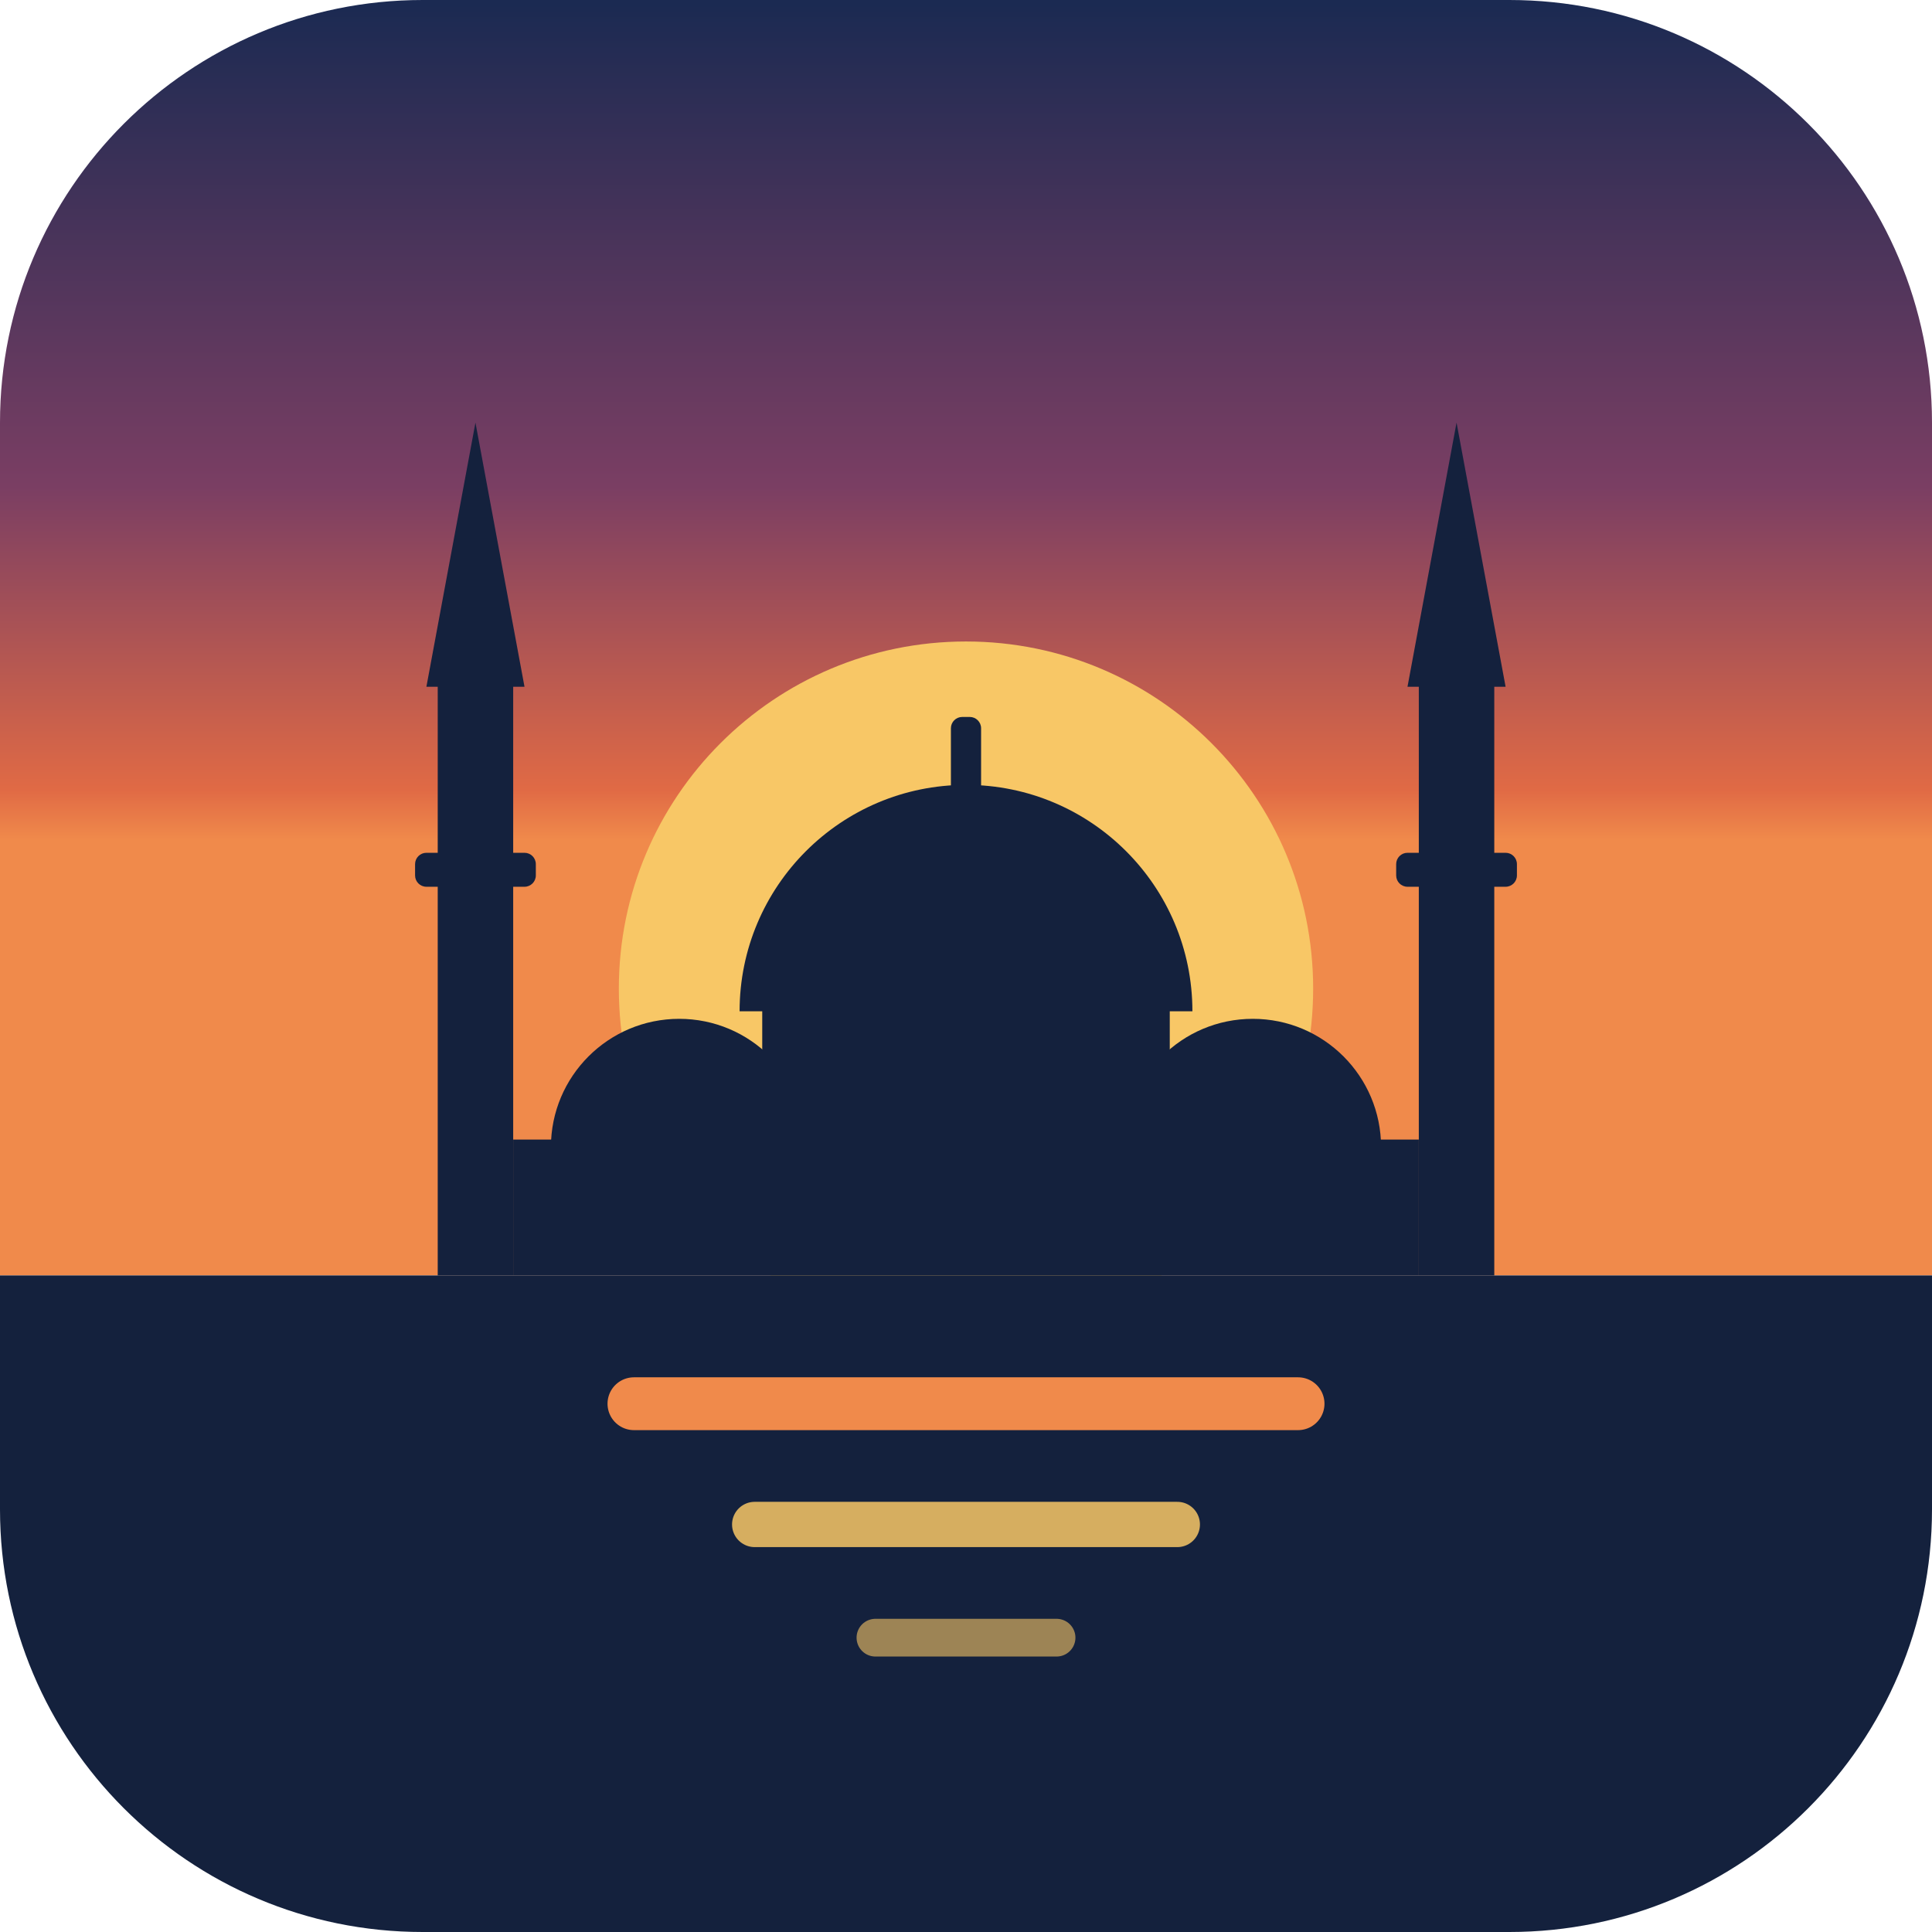
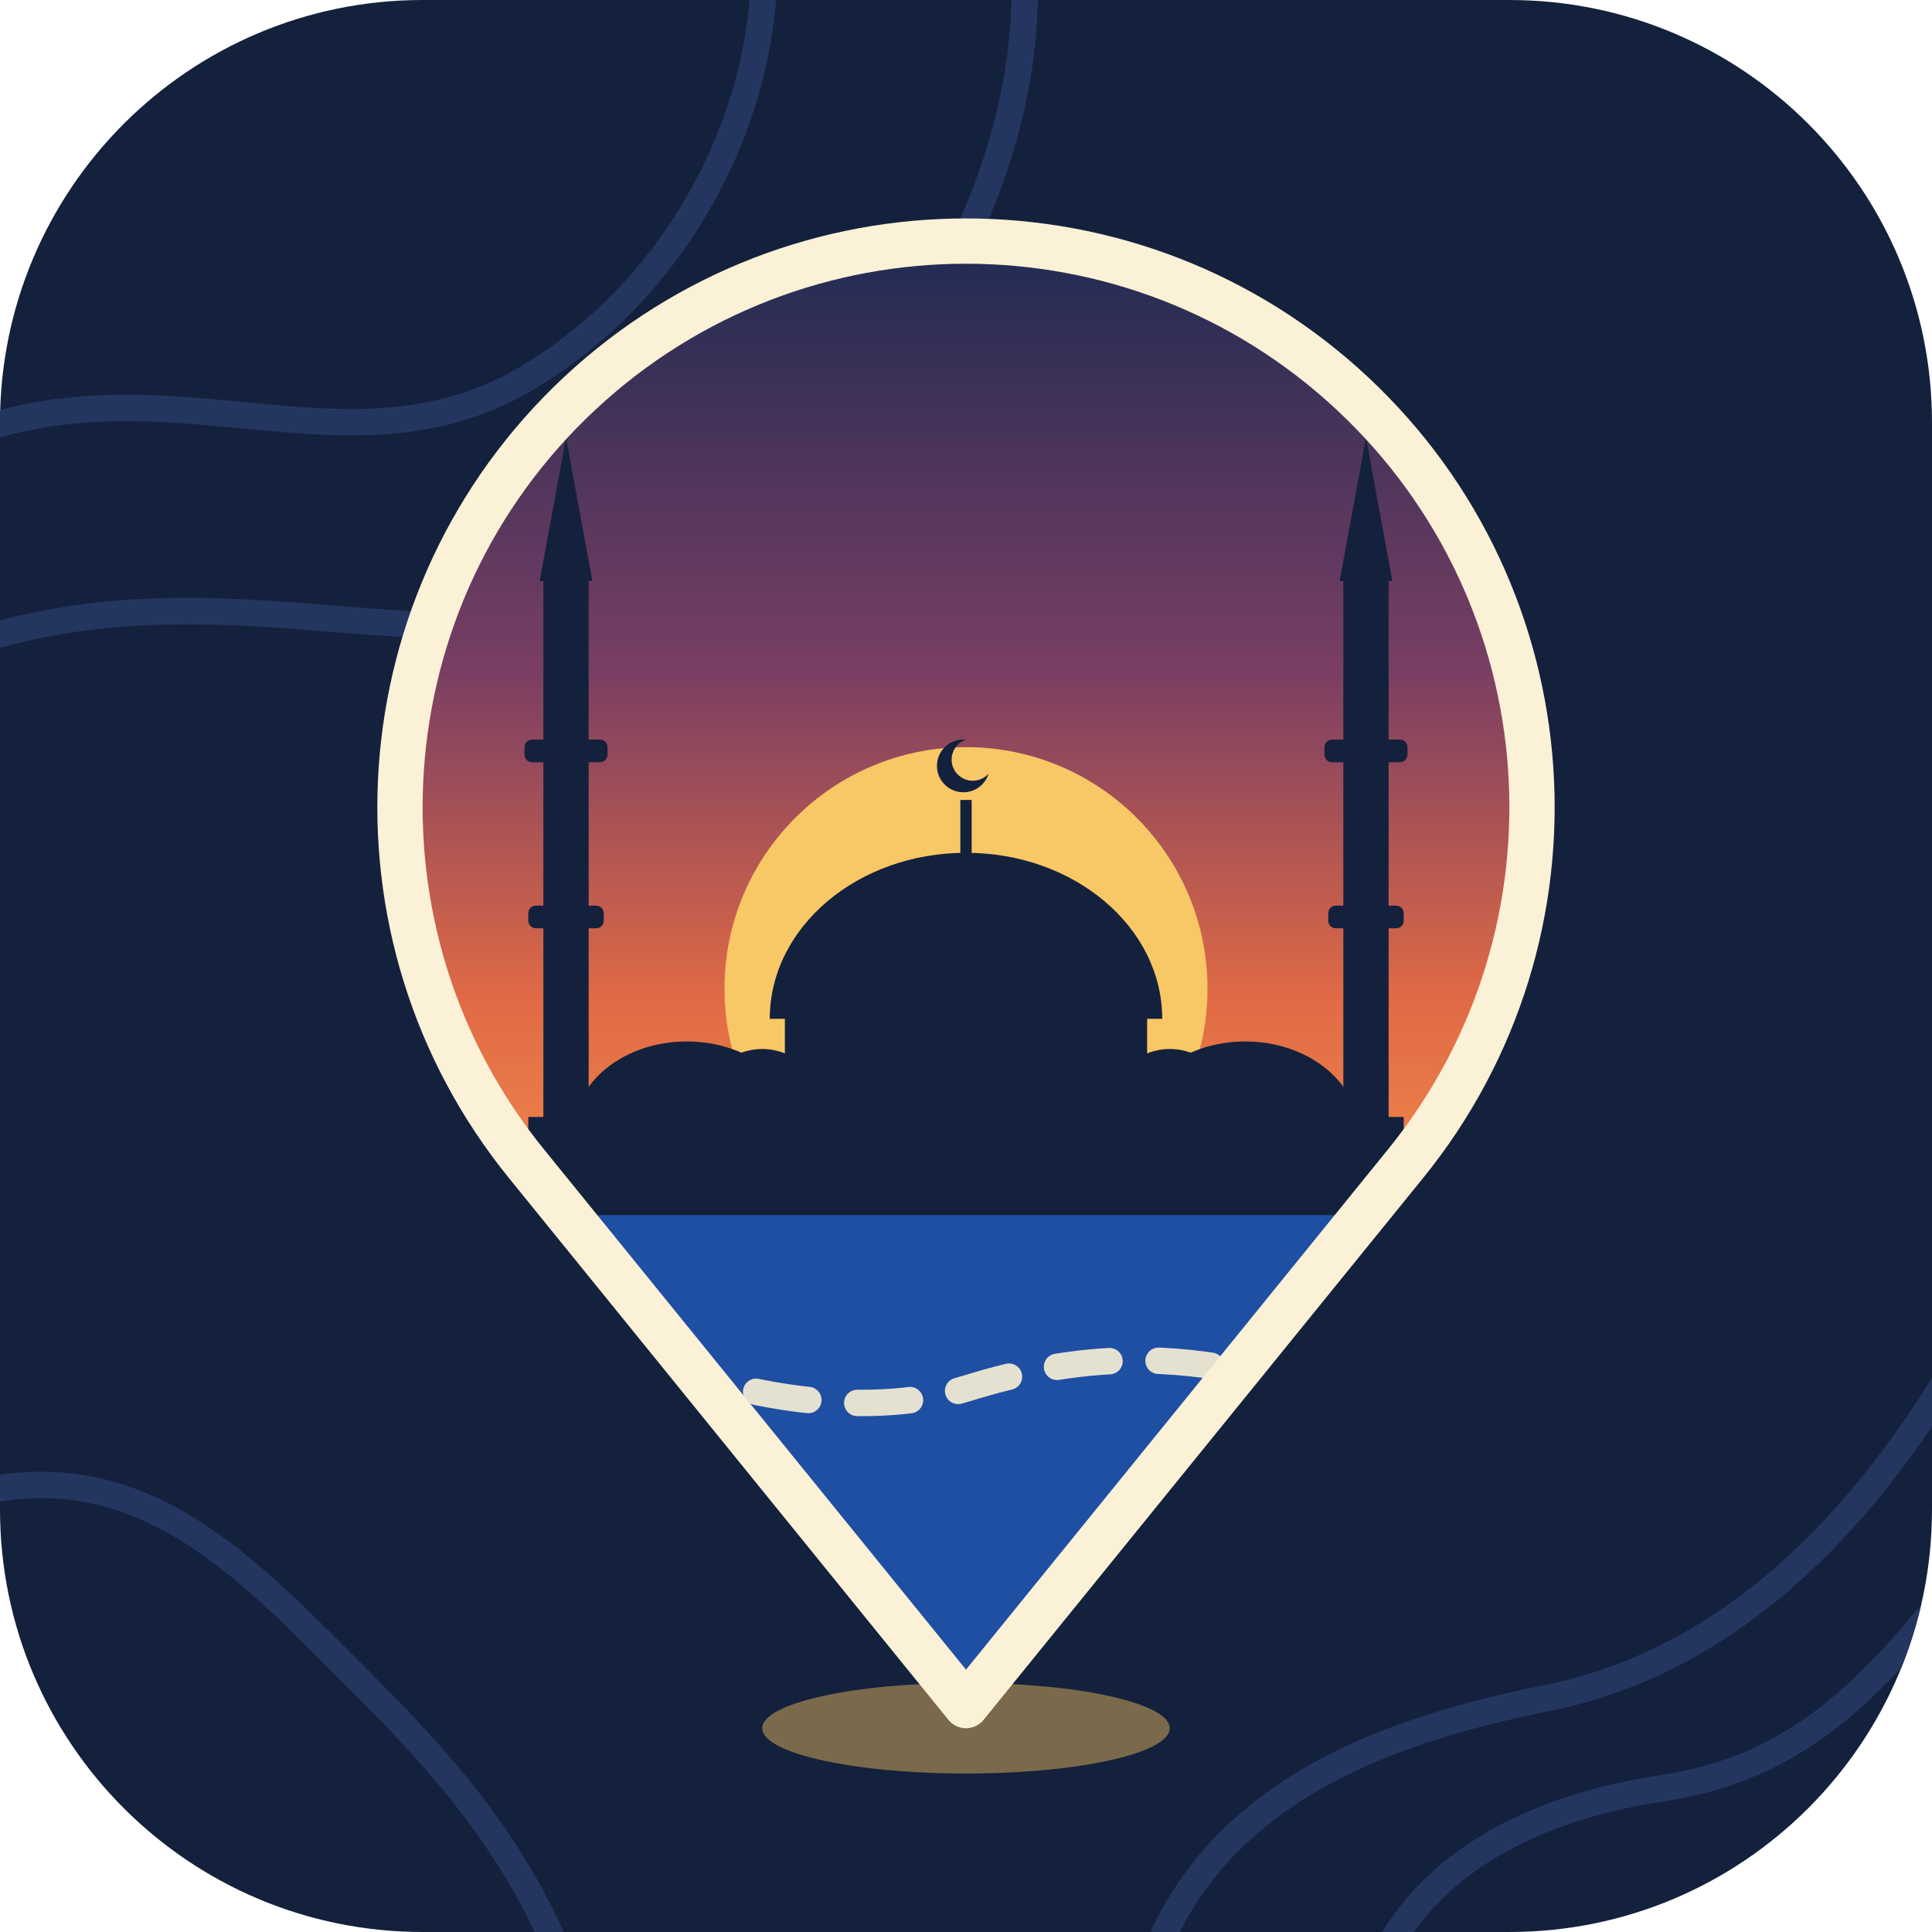
<svg xmlns="http://www.w3.org/2000/svg" viewBox="0 0 512 512">
  <clipPath id="r">
    <rect width="512" height="512" rx="112" />
  </clipPath>
  <g clip-path="url(#r)">
+     <rect width="512" height="512" fill="#14213D" />
    <defs>
-       <linearGradient id="dusk" x1="0" y1="0" x2="0" y2="1">
+       <linearGradient id="duskb" x1="0" y1="0" x2="0" y2="1">
        <stop offset="0" stop-color="#1B2A52" />
-         <stop offset=".38" stop-color="#7A3E63" />
-         <stop offset=".62" stop-color="#E06A45" />
-         <stop offset=".66" stop-color="#F08A4B" />
+         <stop offset=".45" stop-color="#7A3E63" />
+         <stop offset=".78" stop-color="#E06A45" />
+         <stop offset="1" stop-color="#F08A4B" />
      </linearGradient>
+       <clipPath id="pinb">
+         <path d="M256 452L139.6 308.5A150 150 0 1 1 372.4 308.5Z" />
+       </clipPath>
    </defs>
-     <rect width="512" height="338" fill="url(#dusk)" />
-     <circle cx="256" cy="262" r="92" fill="#F8C766" />
-     <g fill="#14213D">
-       <path d="M196 268a60 60 0 0 1 120 0z" />
-       <rect x="252" y="190" width="8" height="22" rx="3" />
-       <rect x="202" y="266" width="108" height="44" />
-       <path d="M146 304a34 34 0 0 1 68 0zM298 304a34 34 0 0 1 68 0z" />
-       <rect x="136" y="302" width="240" height="36" />
-       <path d="M126 112l13 70h-26z" />
-       <rect x="116" y="180" width="20" height="158" />
-       <rect x="110" y="226" width="32" height="9" rx="3" />
-       <path d="M386 112l13 70h-26z" />
-       <rect x="376" y="180" width="20" height="158" />
-       <rect x="370" y="226" width="32" height="9" rx="3" />
+     <g fill="none" stroke="#24365F" stroke-width="7" stroke-linecap="round">
+       <path d="M-20 120c60-30 110 10 160-20s70-90 60-130" />
+       <path d="M-20 175c80-34 150 14 205-26s95-110 85-170" />
+       <path d="M300 540c10-60 60-80 110-90s90-50 120-110" />
+       <path d="M360 540c6-40 40-60 80-66s60-30 90-70" />
+       <path d="M-20 400c50-20 80 10 110 40s60 60 70 120" />
    </g>
-     <rect y="338" width="512" height="174" fill="#14213D" />
-     <g fill="none" stroke-linecap="round">
-       <path d="M168 372h176" stroke="#F08A4B" stroke-width="14" />
-       <path d="M200 404h112" stroke="#F8C766" stroke-width="12" opacity=".85" />
-       <path d="M232 434h48" stroke="#F8C766" stroke-width="10" opacity=".6" />
+     <ellipse cx="256" cy="458" rx="54" ry="12" fill="#F6C25B" opacity=".45" />
+     <g clip-path="url(#pinb)">
+       <rect x="100" y="60" width="312" height="262" fill="url(#duskb)" />
+       <circle cx="256" cy="262" r="64" fill="#F8C766" />
+       <g fill="#14213D">
+         <path d="M204 270a52 44 0 0 1 104 0z" />
+         <rect x="254.5" y="212" width="3" height="16" />
+         <path d="M262 205a7 7 0 1 1-6-9 5.6 5.6 0 1 0 6 9z" />
+         <rect x="208" y="268" width="96" height="34" />
+         <path d="M152 300a30 24 0 0 1 60 0zM300 300a30 24 0 0 1 60 0z" />
+         <path d="M188 290a14 12 0 0 1 28 0zM296 290a14 12 0 0 1 28 0z" />
+         <rect x="140" y="296" width="232" height="30" />
+         <path d="M150 116l7 38h-14z" />
+         <rect x="144" y="152" width="12" height="174" />
+         <rect x="139" y="196" width="22" height="6" rx="2" />
+         <rect x="140" y="240" width="20" height="6" rx="2" />
+         <path d="M362 116l7 38h-14z" />
+         <rect x="356" y="152" width="12" height="174" />
+         <rect x="351" y="196" width="22" height="6" rx="2" />
+         <rect x="352" y="240" width="20" height="6" rx="2" />
+       </g>
+       <rect x="100" y="322" width="312" height="140" fill="#1F4FA3" />
+       <path d="M150 350c40 22 80 26 106 18s60-14 106 6" fill="none" stroke="#FBF1D6" stroke-width="7" stroke-linecap="round" stroke-dasharray="14 13" opacity=".9" />
    </g>
+     <path d="M256 452L139.6 308.5A150 150 0 1 1 372.4 308.5Z" fill="none" stroke="#FBF1D6" stroke-width="12" stroke-linejoin="round" />
  </g>
</svg>
